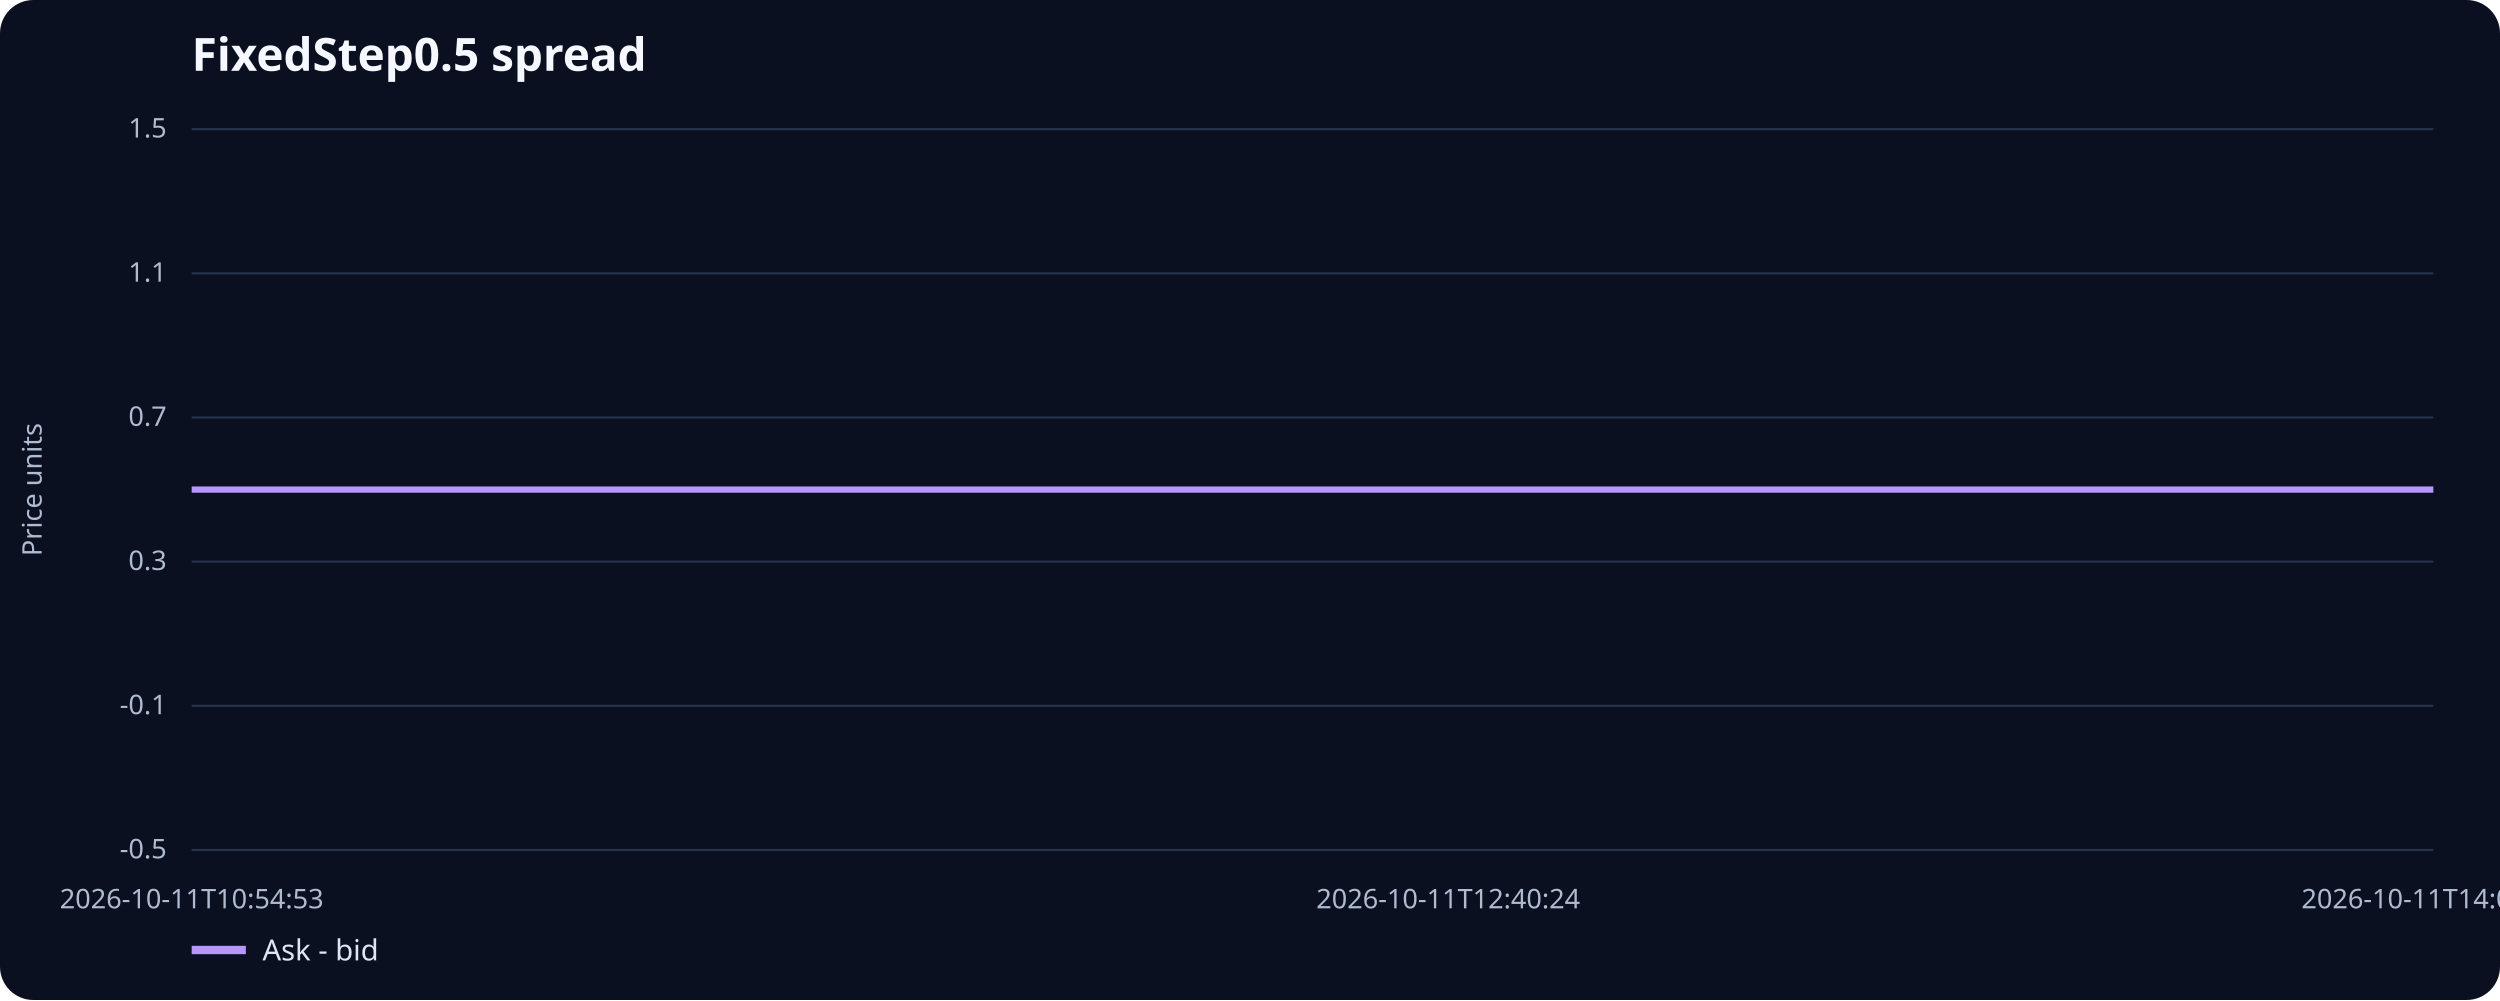
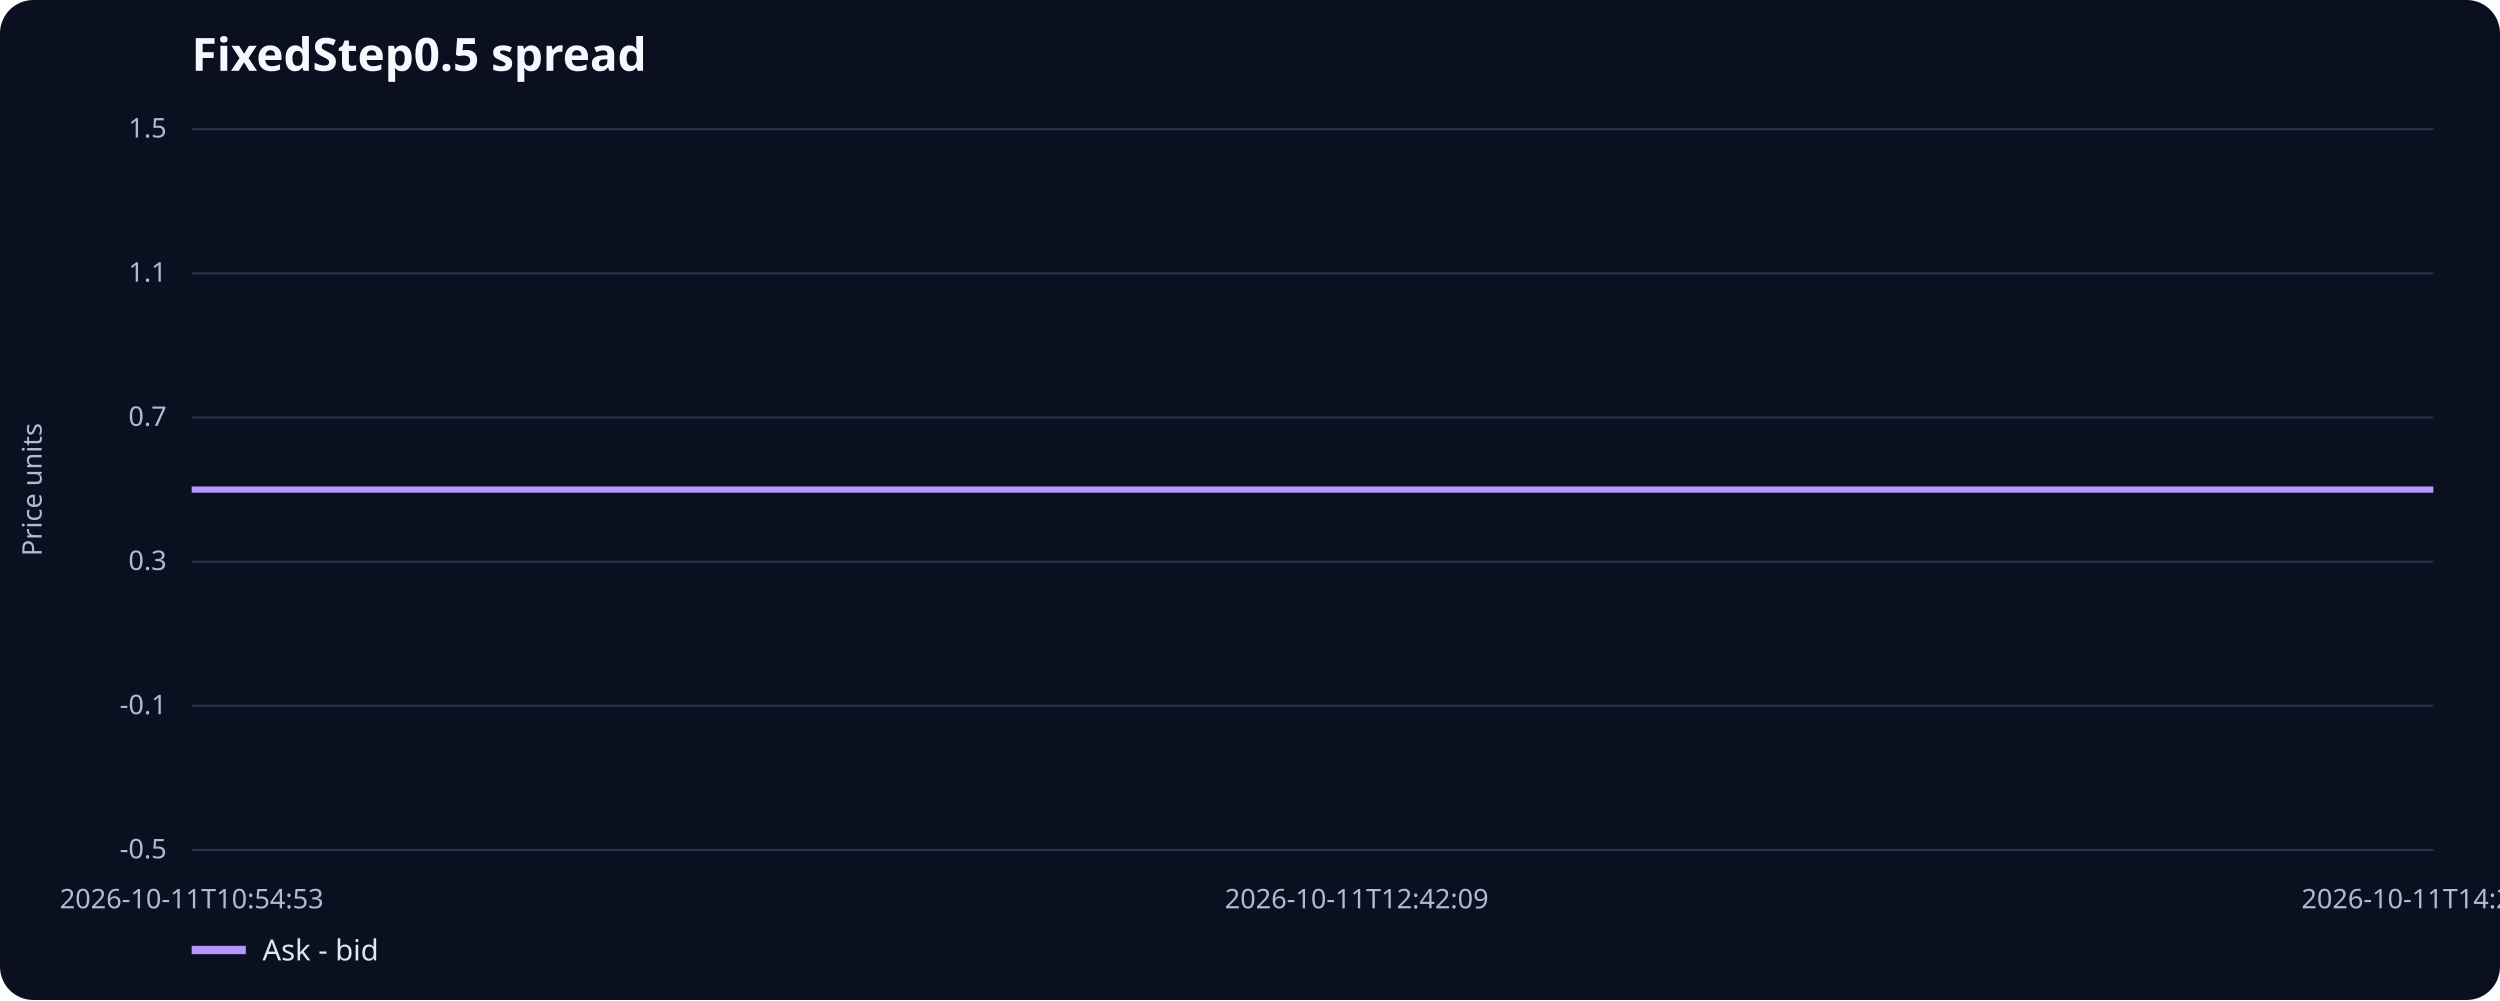
<svg xmlns="http://www.w3.org/2000/svg" width="1200" height="480" viewBox="0 0 1200 480" role="img" aria-labelledby="title desc">
  <style>.bg{fill:#0b1020}.grid{stroke:#26334d;stroke-width:1}.axis{fill:#aebbd0;font:13px system-ui,sans-serif}.legend{fill:#dce6f5;font:14px system-ui,sans-serif}.heading{fill:#f5f8ff;font:600 22px system-ui,sans-serif}.ylabel{fill:#aebbd0;font:13px system-ui,sans-serif}</style>
  <rect class="bg" width="100%" height="100%" rx="16" />
  <text x="92" y="34" class="heading">FixedStep0.5 spread</text>
  <text x="20" y="235.00" transform="rotate(-90 20 235.00)" text-anchor="middle" class="ylabel">Price units</text>
  <line x1="92" y1="408.00" x2="1168" y2="408.00" class="grid" />
  <text x="80" y="412.00" text-anchor="end" class="axis">-0.5</text>
  <line x1="92" y1="338.80" x2="1168" y2="338.80" class="grid" />
  <text x="80" y="342.80" text-anchor="end" class="axis">-0.1</text>
  <line x1="92" y1="269.60" x2="1168" y2="269.60" class="grid" />
  <text x="80" y="273.60" text-anchor="end" class="axis">0.3</text>
  <line x1="92" y1="200.40" x2="1168" y2="200.40" class="grid" />
  <text x="80" y="204.40" text-anchor="end" class="axis">0.7</text>
  <line x1="92" y1="131.20" x2="1168" y2="131.20" class="grid" />
  <text x="80" y="135.20" text-anchor="end" class="axis">1.1</text>
  <line x1="92" y1="62.00" x2="1168" y2="62.00" class="grid" />
  <text x="80" y="66.00" text-anchor="end" class="axis">1.5</text>
-   <polyline points="92.00,235.00 93.41,235.00 94.84,235.00 96.27,235.00 97.70,235.00 272.79,235.00 274.12,235.00 275.61,235.00 276.95,235.00 287.30,235.00 288.68,235.00 290.18,235.00 291.54,235.00 292.98,235.00 294.40,235.00 320.61,235.00 322.02,235.00 323.45,235.00 324.91,235.00 326.32,235.00 327.74,235.00 329.18,235.00 330.61,235.00 332.49,235.00 333.46,235.00 333.79,235.00 335.19,235.00 336.62,235.00 338.06,235.00 339.49,235.00 341.09,235.00 342.34,235.00 343.91,235.00 345.23,235.00 346.65,235.00 348.08,235.00 349.52,235.00 350.93,235.00 352.36,235.00 353.79,235.00 355.22,235.00 356.64,235.00 358.08,235.00 359.51,235.00 360.95,235.00 362.37,235.00 363.82,235.00 365.23,235.00 366.66,235.00 368.50,235.00 369.58,235.00 370.95,235.00 372.40,235.00 373.87,235.00 375.25,235.00 376.68,235.00 378.10,235.00 379.54,235.00 381.84,235.00 382.68,235.00 384.03,235.00 385.30,235.00 386.72,235.00 388.18,235.00 389.58,235.00 391.09,235.00 392.60,235.00 393.90,235.00 395.63,235.00 396.75,235.00 398.18,235.00 399.70,235.00 401.08,235.00 403.76,235.00 403.98,235.00 405.40,235.00 406.81,235.00 408.26,235.00 409.70,235.00 411.12,235.00 412.56,235.00 413.98,235.00 415.41,235.00 416.84,235.00 418.28,235.00 419.99,235.00 421.34,235.00 422.61,235.00 424.59,235.00 425.55,235.00 426.96,235.00 428.38,235.00 429.82,235.00 431.25,235.00 432.67,235.00 434.12,235.00 435.55,235.00 436.96,235.00 438.42,235.00 439.86,235.00 441.26,235.00 442.69,235.00 444.12,235.00 445.55,235.00 446.97,235.00 448.40,235.00 449.83,235.00 451.26,235.00 452.69,235.00 454.12,235.00 455.55,235.00 457.00,235.00 459.23,235.00 460.03,235.00 461.35,235.00 462.78,235.00 464.21,235.00 465.65,235.00 467.07,235.00 468.51,235.00 469.93,235.00 471.36,235.00 472.79,235.00 474.22,235.00 475.66,235.00 477.14,235.00 478.53,235.00 479.95,235.00 481.44,235.00 482.83,235.00 484.28,235.00 485.74,235.00 487.21,235.00 488.62,235.00 490.02,235.00 491.64,235.00 492.89,235.00 495.71,235.00 496.56,235.00 497.78,235.00 499.07,235.00 500.50,235.00 501.93,235.00 503.36,235.00 504.92,235.00 506.33,235.00 507.78,235.00 509.09,235.00 511.73,235.00 512.01,235.00 513.43,235.00 515.21,235.00 516.94,235.00 519.76,235.00 520.36,235.00 521.81,235.00 523.18,235.00 524.61,235.00 526.13,235.00 527.56,235.00 528.93,235.00 530.40,235.00 531.79,235.00 533.22,235.00 534.65,235.00 536.13,235.00 537.69,235.00 539.35,235.00 540.39,235.00 541.81,235.00 543.24,235.00 544.69,235.00 546.10,235.00 547.54,235.00 548.99,235.00 550.49,235.00 551.89,235.00 553.26,235.00 554.78,235.00 556.22,235.00 558.58,235.00 558.99,235.00 560.72,235.00 561.87,235.00 563.30,235.00 564.97,235.00 566.20,235.00 567.61,235.00 569.10,235.00 570.49,235.00 571.91,235.00 575.64,235.00 577.45,235.00 577.72,235.00 579.82,235.00 580.57,235.00 582.00,235.00 583.50,235.00 584.89,235.00 586.35,235.00 587.74,235.00 589.18,235.00 590.67,235.00 592.04,235.00 593.46,235.00 594.92,235.00 596.43,235.00 598.55,235.00 599.27,235.00 601.18,235.00 602.90,235.00 603.58,235.00 605.01,235.00 606.44,235.00 607.87,235.00 609.30,235.00 610.73,235.00 612.16,235.00 613.60,235.00 615.02,235.00 616.45,235.00 617.88,235.00 619.31,235.00 620.74,235.00 622.17,235.00 623.60,235.00 625.03,235.00 626.46,235.00 627.89,235.00 629.33,235.00 630.98,235.00 633.38,235.00 633.62,235.00 635.37,235.00 636.47,235.00 637.90,235.00 639.33,235.00 640.76,235.00 642.19,235.00 643.62,235.00 645.05,235.00 646.50,235.00 648.01,235.00 649.85,235.00 650.84,235.00 652.24,235.00 653.67,235.00 655.10,235.00 656.53,235.00 657.98,235.00 659.41,235.00 660.84,235.00 662.33,235.00 663.72,235.00 665.53,235.00 666.97,235.00 671.09,235.00 672.54,235.00 673.75,235.00 675.10,235.00 676.52,235.00 677.95,235.00 679.38,235.00 680.81,235.00 682.24,235.00 683.75,235.00 685.11,235.00 686.54,235.00 687.98,235.00 689.40,235.00 690.85,235.00 692.26,235.00 693.70,235.00 695.13,235.00 696.66,235.00 698.01,235.00 699.41,235.00 700.84,235.00 702.29,235.00 703.70,235.00 705.15,235.00 706.59,235.00 709.42,235.00 711.16,235.00 711.93,235.00 713.84,235.00 714.59,235.00 716.00,235.00 717.43,235.00 718.86,235.00 720.30,235.00 721.80,235.00 723.16,235.00 724.60,235.00 726.02,235.00 727.47,235.00 728.93,235.00 730.35,235.00 731.86,235.00 733.17,235.00 734.69,235.00 736.03,235.00 737.50,235.00 738.93,235.00 740.32,235.00 741.77,235.00 743.18,235.00 744.68,235.00 746.42,235.00 748.84,235.00 749.40,235.00 751.62,235.00 752.92,235.00 753.67,235.00 755.25,235.00 756.53,235.00 757.96,235.00 759.39,235.00 760.83,235.00 762.27,235.00 763.68,235.00 765.13,235.00 766.55,235.00 767.98,235.00 769.48,235.00 770.85,235.00 772.52,235.00 773.70,235.00 775.12,235.00 776.59,235.00 778.06,235.00 779.42,235.00 780.87,235.00 782.27,235.00 783.71,235.00 785.28,235.00 786.73,235.00 788.20,235.00 790.52,235.00 791.02,235.00 792.42,235.00 793.86,235.00 795.30,235.00 796.71,235.00 798.14,235.00 799.57,235.00 801.01,235.00 802.62,235.00 803.96,235.00 805.49,235.00 806.77,235.00 808.15,235.00 809.58,235.00 811.01,235.00 812.44,235.00 814.65,235.00 815.32,235.00 816.74,235.00 818.43,235.00 820.20,235.00 821.16,235.00 823.23,235.00 824.20,235.00 826.81,235.00 832.63,235.00 833.80,235.00 835.40,235.00 836.55,235.00 838.00,235.00 839.40,235.00 840.83,235.00 842.91,235.00 843.69,235.00 845.13,235.00 846.55,235.00 847.98,235.00 849.41,235.00 850.84,235.00 852.31,235.00 853.85,235.00 855.35,235.00 856.74,235.00 858.70,235.00 859.91,235.00 861.72,235.00 862.90,235.00 865.47,235.00 866.41,235.00 868.57,235.00 869.60,235.00 871.09,235.00 872.46,235.00 875.94,235.00 880.02,235.00 880.70,235.00 882.05,235.00 883.64,235.00 884.93,235.00 886.35,235.00 887.78,235.00 889.22,235.00 890.65,235.00 892.08,235.00 893.51,235.00 894.93,235.00 896.37,235.00 897.80,235.00 899.24,235.00 900.66,235.00 902.80,235.00 903.75,235.00 905.18,235.00 907.24,235.00 908.08,235.00 909.48,235.00 910.91,235.00 912.36,235.00 913.82,235.00 915.54,235.00 916.68,235.00 918.12,235.00 919.72,235.00 921.03,235.00 922.61,235.00 923.93,235.00 925.37,235.00 926.83,235.00 928.26,235.00 930.66,235.00 937.99,235.00 939.87,235.00 942.42,235.00 943.48,235.00 945.58,235.00 946.12,235.00 947.56,235.00 949.14,235.00 951.38,235.00 952.09,235.00 953.48,235.00 957.23,235.00 961.34,235.00 966.99,235.00 976.96,235.00 978.36,235.00 979.28,235.00 980.73,235.00 982.17,235.00 983.57,235.00 985.01,235.00 986.43,235.00 987.86,235.00 989.30,235.00 990.74,235.00 992.16,235.00 993.58,235.00 995.01,235.00 996.72,235.00 998.12,235.00 999.52,235.00 1000.93,235.00 1002.36,235.00 1003.82,235.00 1005.24,235.00 1006.64,235.00 1008.48,235.00 1009.59,235.00 1011.73,235.00 1012.37,235.00 1013.79,235.00 1015.23,235.00 1016.66,235.00 1018.10,235.00 1019.52,235.00 1020.97,235.00 1022.86,235.00 1023.81,235.00 1025.26,235.00 1027.26,235.00 1028.16,235.00 1029.55,235.00 1031.02,235.00 1032.53,235.00 1033.97,235.00 1036.05,235.00 1036.69,235.00 1038.12,235.00 1039.56,235.00 1040.98,235.00 1042.41,235.00 1043.84,235.00 1045.27,235.00 1046.80,235.00 1048.13,235.00 1049.90,235.00 1051.15,235.00 1052.43,235.00 1053.86,235.00 1055.29,235.00 1056.72,235.00 1058.15,235.00 1059.58,235.00 1061.01,235.00 1062.44,235.00 1063.87,235.00 1065.30,235.00 1066.75,235.00 1068.17,235.00 1069.61,235.00 1071.07,235.00 1072.51,235.00 1073.92,235.00 1075.34,235.00 1076.76,235.00 1078.19,235.00 1079.73,235.00 1081.06,235.00 1082.59,235.00 1083.95,235.00 1085.36,235.00 1086.79,235.00 1088.23,235.00 1089.66,235.00 1091.10,235.00 1092.51,235.00 1093.94,235.00 1095.37,235.00 1096.80,235.00 1098.25,235.00 1099.67,235.00 1101.19,235.00 1102.53,235.00 1103.99,235.00 1105.41,235.00 1106.87,235.00 1108.40,235.00 1109.74,235.00 1111.16,235.00 1112.59,235.00 1114.05,235.00 1115.52,235.00 1116.90,235.00 1118.38,235.00 1119.77,235.00 1121.36,235.00 1122.91,235.00 1168.00,235.00" fill="none" stroke="#b797ff" stroke-width="3" />
+   <polyline points="92.00,235.00 93.28,235.00 94.59,235.00 95.89,235.00 97.20,235.00 256.88,235.00 258.09,235.00 259.46,235.00 260.68,235.00 270.12,235.00 271.37,235.00 272.75,235.00 273.98,235.00 275.30,235.00 276.59,235.00 300.50,235.00 301.78,235.00 303.08,235.00 304.42,235.00 305.71,235.00 307.00,235.00 308.31,235.00 309.62,235.00 311.33,235.00 312.22,235.00 312.52,235.00 313.79,235.00 315.10,235.00 316.41,235.00 317.71,235.00 319.17,235.00 320.32,235.00 321.74,235.00 322.95,235.00 324.25,235.00 325.55,235.00 326.86,235.00 328.15,235.00 329.45,235.00 330.75,235.00 332.06,235.00 333.36,235.00 334.67,235.00 335.97,235.00 337.29,235.00 338.58,235.00 339.90,235.00 341.19,235.00 342.50,235.00 344.17,235.00 345.16,235.00 346.41,235.00 347.73,235.00 349.07,235.00 350.33,235.00 351.63,235.00 352.93,235.00 354.24,235.00 356.34,235.00 357.11,235.00 358.34,235.00 359.50,235.00 360.79,235.00 362.12,235.00 363.40,235.00 364.78,235.00 366.15,235.00 367.34,235.00 368.92,235.00 369.94,235.00 371.25,235.00 372.63,235.00 373.89,235.00 376.33,235.00 376.53,235.00 377.83,235.00 379.12,235.00 380.43,235.00 381.75,235.00 383.05,235.00 384.36,235.00 385.65,235.00 386.95,235.00 388.26,235.00 389.57,235.00 391.13,235.00 392.37,235.00 393.52,235.00 395.33,235.00 396.21,235.00 397.49,235.00 398.79,235.00 400.10,235.00 401.40,235.00 402.70,235.00 404.02,235.00 405.33,235.00 406.61,235.00 407.94,235.00 409.25,235.00 410.53,235.00 411.83,235.00 413.14,235.00 414.44,235.00 415.74,235.00 417.05,235.00 418.35,235.00 419.66,235.00 420.96,235.00 422.26,235.00 423.57,235.00 424.89,235.00 426.92,235.00 427.65,235.00 428.86,235.00 430.16,235.00 431.47,235.00 432.78,235.00 434.07,235.00 435.38,235.00 436.68,235.00 437.99,235.00 439.29,235.00 440.60,235.00 441.90,235.00 443.25,235.00 444.53,235.00 445.82,235.00 447.18,235.00 448.45,235.00 449.77,235.00 451.10,235.00 452.44,235.00 453.72,235.00 455.00,235.00 456.48,235.00 457.62,235.00 460.19,235.00 460.97,235.00 462.08,235.00 463.26,235.00 464.56,235.00 465.87,235.00 467.17,235.00 468.59,235.00 469.88,235.00 471.20,235.00 472.40,235.00 474.81,235.00 475.05,235.00 476.36,235.00 477.98,235.00 479.55,235.00 482.13,235.00 482.67,235.00 484.00,235.00 485.25,235.00 486.55,235.00 487.94,235.00 489.24,235.00 490.49,235.00 491.83,235.00 493.09,235.00 494.40,235.00 495.70,235.00 497.06,235.00 498.48,235.00 500.00,235.00 500.94,235.00 502.24,235.00 503.54,235.00 504.86,235.00 506.15,235.00 507.46,235.00 508.78,235.00 510.15,235.00 511.43,235.00 512.68,235.00 514.07,235.00 515.38,235.00 517.53,235.00 517.91,235.00 519.48,235.00 520.53,235.00 521.84,235.00 523.36,235.00 524.48,235.00 525.77,235.00 527.12,235.00 528.40,235.00 529.69,235.00 533.09,235.00 534.74,235.00 534.98,235.00 536.90,235.00 537.59,235.00 538.89,235.00 540.26,235.00 541.52,235.00 542.85,235.00 544.13,235.00 545.44,235.00 546.80,235.00 548.05,235.00 549.35,235.00 550.68,235.00 552.05,235.00 553.99,235.00 554.64,235.00 556.39,235.00 557.95,235.00 558.57,235.00 559.87,235.00 561.18,235.00 562.48,235.00 563.78,235.00 565.09,235.00 566.39,235.00 567.71,235.00 569.00,235.00 570.31,235.00 571.61,235.00 572.91,235.00 574.22,235.00 575.52,235.00 576.83,235.00 578.13,235.00 579.44,235.00 580.74,235.00 582.06,235.00 583.56,235.00 585.75,235.00 585.97,235.00 587.57,235.00 588.57,235.00 589.87,235.00 591.18,235.00 592.48,235.00 593.79,235.00 595.09,235.00 596.39,235.00 597.72,235.00 599.09,235.00 600.77,235.00 601.68,235.00 602.95,235.00 604.25,235.00 605.56,235.00 606.86,235.00 608.19,235.00 609.49,235.00 610.79,235.00 612.15,235.00 613.42,235.00 615.07,235.00 616.38,235.00 620.14,235.00 621.46,235.00 622.57,235.00 623.80,235.00 625.10,235.00 626.40,235.00 627.71,235.00 629.01,235.00 630.31,235.00 631.69,235.00 632.93,235.00 634.23,235.00 635.55,235.00 636.84,235.00 638.17,235.00 639.45,235.00 640.77,235.00 642.07,235.00 643.47,235.00 644.69,235.00 645.97,235.00 647.28,235.00 648.60,235.00 649.88,235.00 651.20,235.00 652.52,235.00 655.10,235.00 656.68,235.00 657.39,235.00 659.13,235.00 659.82,235.00 661.10,235.00 662.41,235.00 663.71,235.00 665.03,235.00 666.39,235.00 667.64,235.00 668.95,235.00 670.24,235.00 671.56,235.00 672.89,235.00 674.19,235.00 675.56,235.00 676.76,235.00 678.15,235.00 679.37,235.00 680.71,235.00 682.01,235.00 683.28,235.00 684.61,235.00 685.89,235.00 687.26,235.00 688.85,235.00 691.05,235.00 691.56,235.00 693.58,235.00 694.77,235.00 695.46,235.00 696.90,235.00 698.07,235.00 699.37,235.00 700.68,235.00 701.99,235.00 703.30,235.00 704.59,235.00 705.91,235.00 707.20,235.00 708.51,235.00 709.87,235.00 711.13,235.00 712.65,235.00 713.72,235.00 715.02,235.00 716.36,235.00 717.71,235.00 718.94,235.00 720.27,235.00 721.54,235.00 722.85,235.00 724.28,235.00 725.61,235.00 726.95,235.00 729.06,235.00 729.52,235.00 730.80,235.00 732.11,235.00 733.42,235.00 734.71,235.00 736.02,235.00 737.32,235.00 738.63,235.00 740.10,235.00 741.32,235.00 742.72,235.00 743.89,235.00 745.14,235.00 746.45,235.00 747.75,235.00 749.05,235.00 751.07,235.00 751.68,235.00 752.98,235.00 754.52,235.00 756.13,235.00 757.01,235.00 758.90,235.00 759.78,235.00 762.16,235.00 767.47,235.00 768.54,235.00 769.99,235.00 771.04,235.00 772.37,235.00 773.64,235.00 774.95,235.00 776.84,235.00 777.56,235.00 778.87,235.00 780.16,235.00 781.47,235.00 782.77,235.00 784.08,235.00 785.42,235.00 786.82,235.00 788.19,235.00 789.46,235.00 791.25,235.00 792.35,235.00 794.01,235.00 795.08,235.00 797.42,235.00 798.28,235.00 800.25,235.00 801.19,235.00 802.55,235.00 803.80,235.00 806.97,235.00 810.69,235.00 811.31,235.00 812.54,235.00 813.99,235.00 815.17,235.00 816.47,235.00 817.77,235.00 819.08,235.00 820.38,235.00 821.69,235.00 822.99,235.00 824.29,235.00 825.60,235.00 826.90,235.00 828.22,235.00 829.52,235.00 831.47,235.00 832.34,235.00 833.64,235.00 835.51,235.00 836.28,235.00 837.56,235.00 838.86,235.00 840.19,235.00 841.52,235.00 843.09,235.00 844.13,235.00 845.44,235.00 846.90,235.00 848.09,235.00 849.54,235.00 850.74,235.00 852.05,235.00 853.39,235.00 854.69,235.00 856.88,235.00 863.56,235.00 865.28,235.00 867.60,235.00 868.57,235.00 870.48,235.00 870.98,235.00 872.29,235.00 873.73,235.00 875.77,235.00 876.42,235.00 877.69,235.00 881.11,235.00 884.86,235.00 890.01,235.00 899.10,235.00 900.38,235.00 901.22,235.00 902.54,235.00 903.85,235.00 905.13,235.00 906.44,235.00 907.74,235.00 909.04,235.00 910.36,235.00 911.67,235.00 912.96,235.00 914.26,235.00 915.57,235.00 917.12,235.00 918.40,235.00 919.67,235.00 920.96,235.00 922.26,235.00 923.60,235.00 924.90,235.00 926.18,235.00 927.85,235.00 928.86,235.00 930.81,235.00 931.40,235.00 932.70,235.00 934.00,235.00 935.31,235.00 936.62,235.00 937.92,235.00 939.24,235.00 940.97,235.00 941.83,235.00 943.15,235.00 944.97,235.00 945.80,235.00 947.06,235.00 948.41,235.00 949.78,235.00 951.10,235.00 953.00,235.00 953.58,235.00 954.88,235.00 956.20,235.00 957.49,235.00 958.80,235.00 960.10,235.00 961.40,235.00 962.80,235.00 964.01,235.00 965.63,235.00 966.77,235.00 967.93,235.00 969.23,235.00 970.54,235.00 971.84,235.00 973.15,235.00 974.45,235.00 975.76,235.00 977.06,235.00 978.36,235.00 979.67,235.00 980.99,235.00 982.29,235.00 983.60,235.00 984.94,235.00 986.24,235.00 987.53,235.00 988.83,235.00 990.12,235.00 991.42,235.00 992.84,235.00 994.05,235.00 995.44,235.00 996.68,235.00 997.97,235.00 999.27,235.00 1000.58,235.00 1001.88,235.00 1003.20,235.00 1004.49,235.00 1005.79,235.00 1007.10,235.00 1008.40,235.00 1009.72,235.00 1011.02,235.00 1012.40,235.00 1013.63,235.00 1014.95,235.00 1016.25,235.00 1017.58,235.00 1018.98,235.00 1020.20,235.00 1021.50,235.00 1022.80,235.00 1024.13,235.00 1025.47,235.00 1026.73,235.00 1028.08,235.00 1029.35,235.00 1030.80,235.00 1032.22,235.00 1073.34,235.00 1074.07,235.00 1074.95,235.00 1075.81,235.00 1076.69,235.00 1077.56,235.00 1078.43,235.00 1079.30,235.00 1080.17,235.00 1081.04,235.00 1081.91,235.00 1082.78,235.00 1083.64,235.00 1084.51,235.00 1168.00,235.00" fill="none" stroke="#b797ff" stroke-width="3" />
  <text x="92.00" y="436" text-anchor="middle" class="axis">2026-10-11T10:54:53</text>
-   <text x="695.13" y="436" text-anchor="middle" class="axis">2026-10-11T12:40:24</text>
-   <text x="1168.00" y="436" text-anchor="middle" class="axis">2026-10-11T14:03:07</text>
+   <text x="651.20" y="436" text-anchor="middle" class="axis">2026-10-11T12:42:09</text>
+   <text x="1168.00" y="436" text-anchor="middle" class="axis">2026-10-11T14:21:16</text>
  <line x1="92" y1="456" x2="118" y2="456" stroke="#b797ff" stroke-width="4" />
  <text x="126" y="461" class="legend">Ask - bid</text>
</svg>
